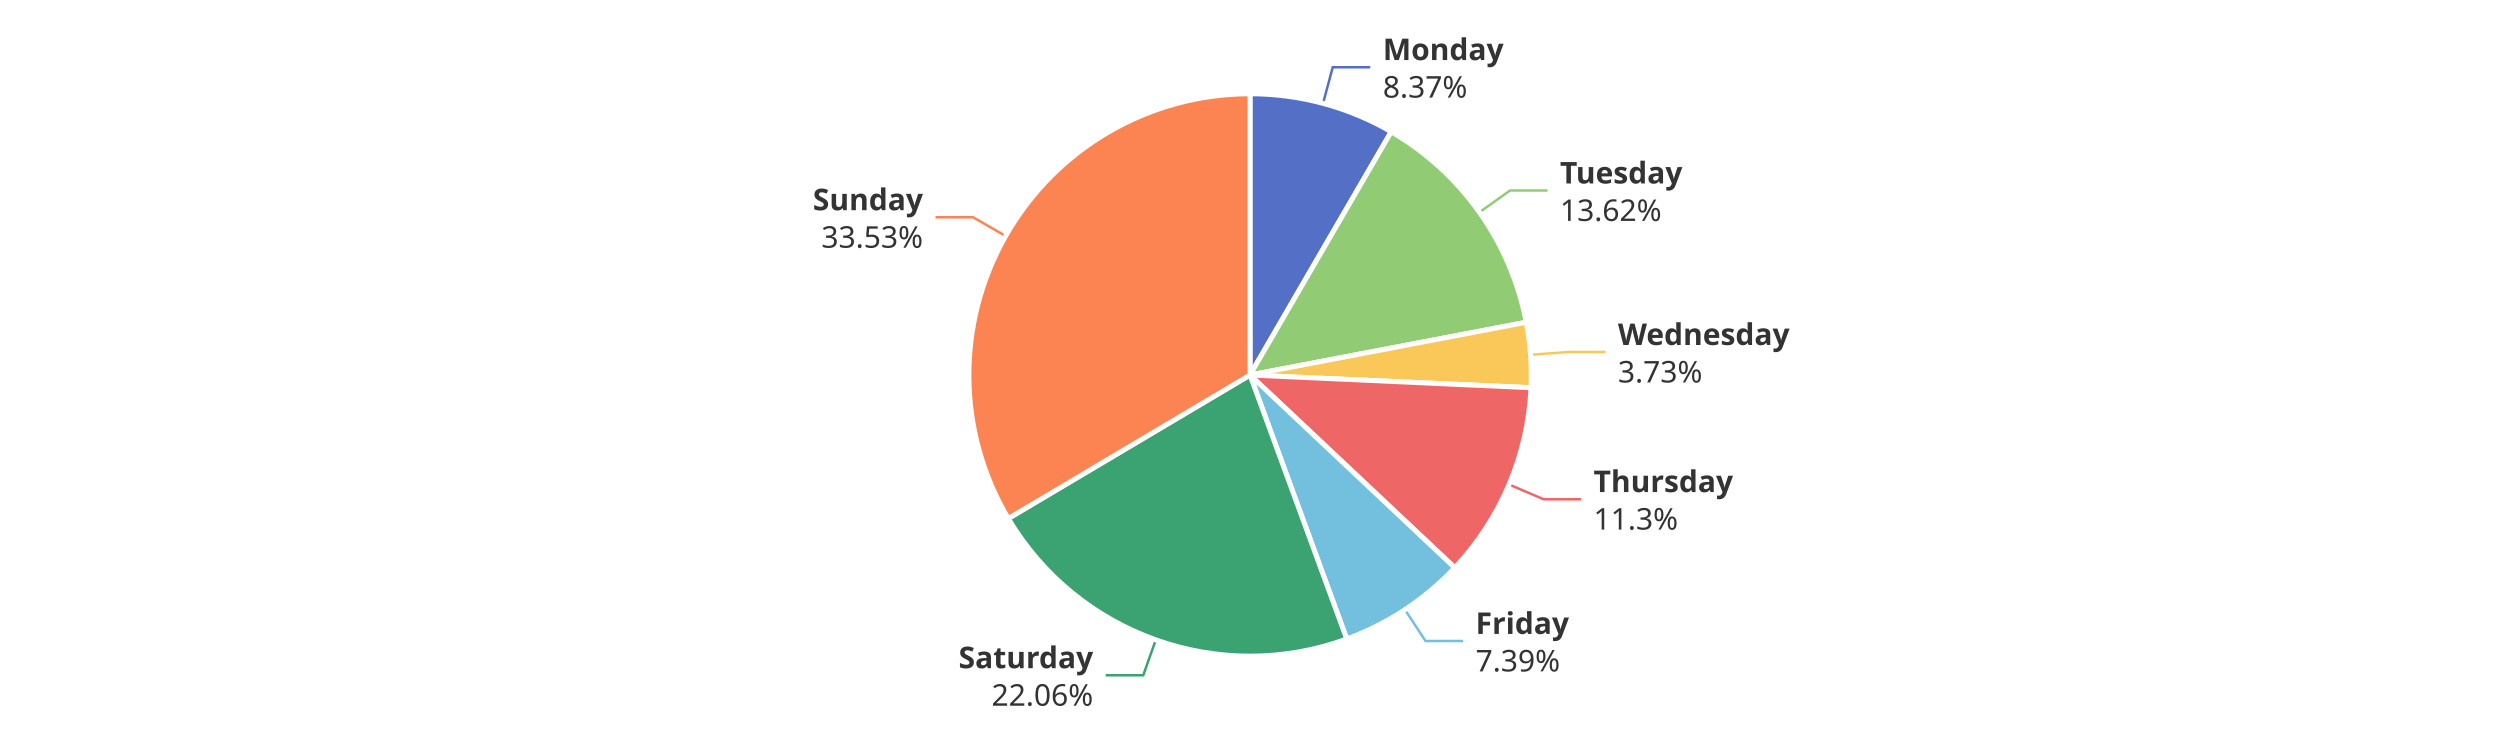
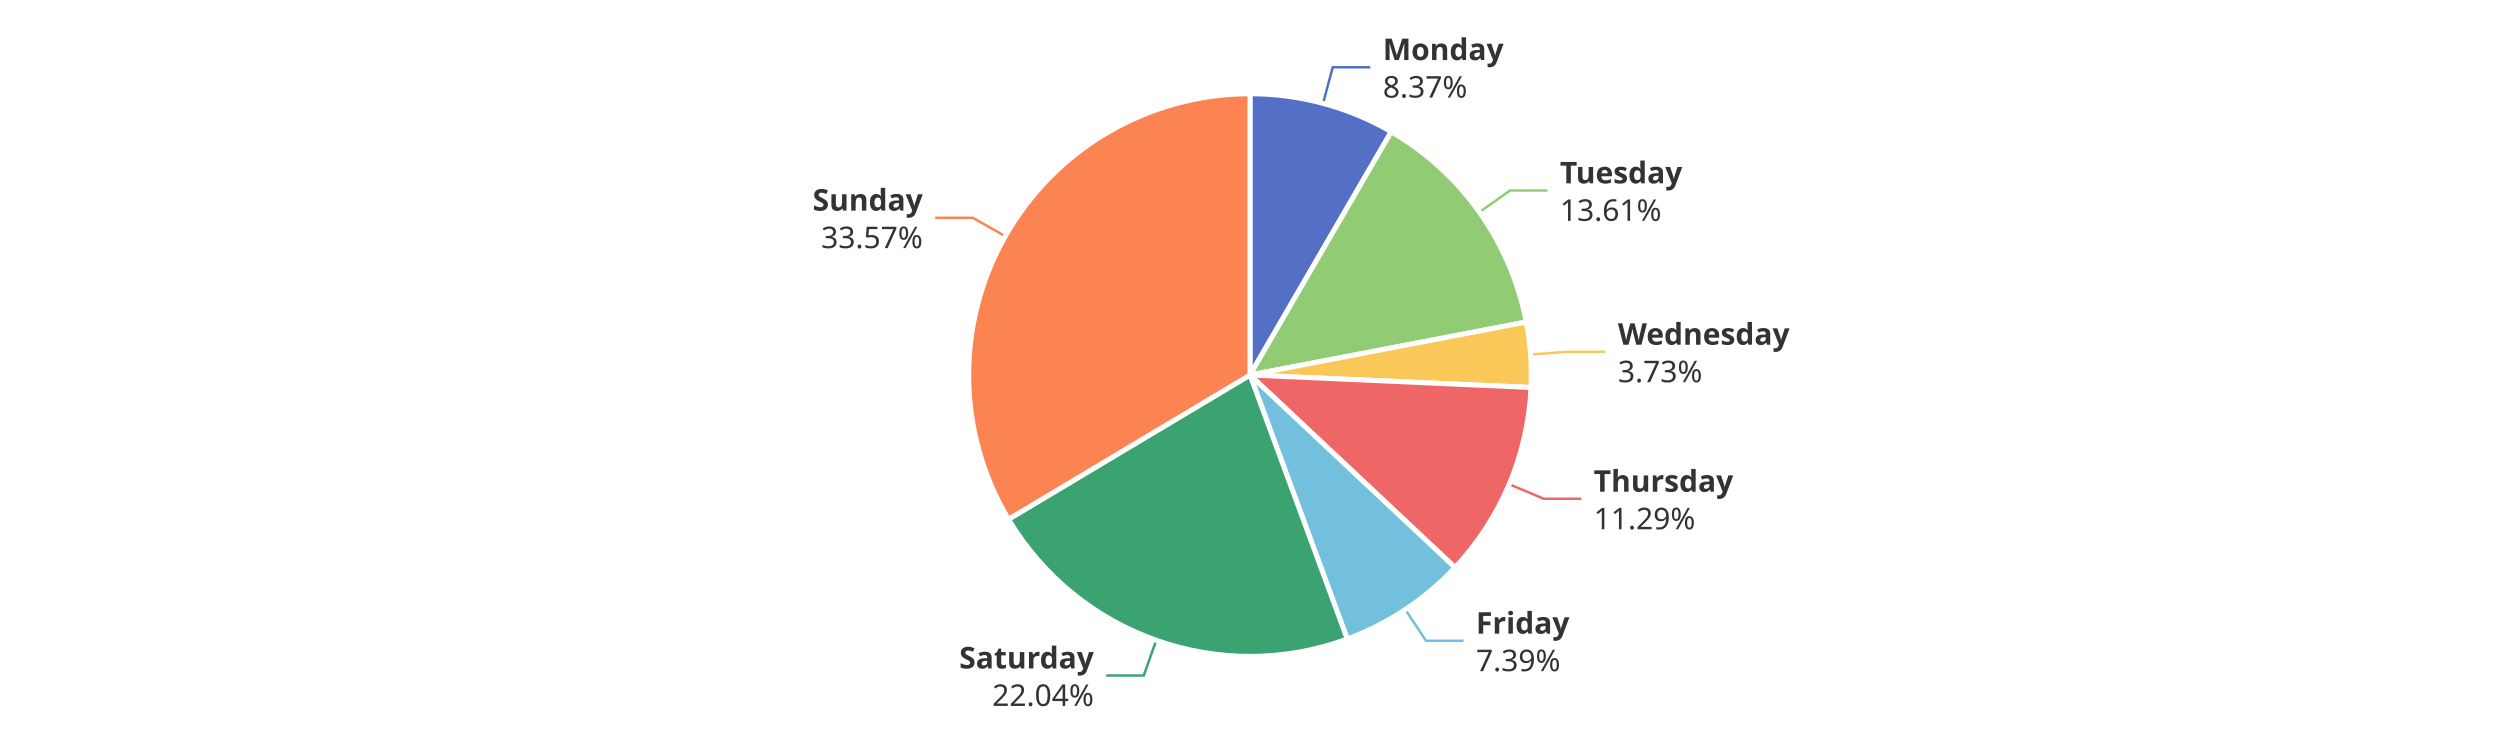
<svg xmlns="http://www.w3.org/2000/svg" width="1000" height="300" version="1.1" baseProfile="full" viewBox="0 0 1000 300">
  <rect width="1000" height="300" x="0" y="0" id="0" fill="#ffffff" />
  <polyline points="529.2 41.4 533.1 26.9 548.1 26.9" fill="none" stroke="#5470c6" />
-   <polyline points="591.8 84.9 604 76.2 619 76.2" fill="none" stroke="#91cc75" />
-   <polyline points="612.2 141.9 627.2 140.8 642.2 140.8" fill="none" stroke="#fac858" />
-   <polyline points="603.6 193.8 617.4 199.7 632.4 199.7" fill="none" stroke="#ee6666" />
-   <polyline points="562 243.9 570.2 256.4 585.2 256.4" fill="none" stroke="#73c0de" />
-   <polyline points="462.3 256 457.3 270.1 442.3 270.1" fill="none" stroke="#3ba272" />
-   <polyline points="402.2 94.4 389.2 86.9 374.2 86.9" fill="none" stroke="#fc8452" />
+   <polyline points="591.7 84.9 604 76.2 619 76.2" fill="none" stroke="#91cc75" />
+   <polyline points="612.2 141.8 627.2 140.7 642.2 140.7" fill="none" stroke="#fac858" />
+   <polyline points="603.7 193.7 617.5 199.5 632.5 199.5" fill="none" stroke="#ee6666" />
+   <polyline points="562.1 243.8 570.4 256.3 585.4 256.3" fill="none" stroke="#73c0de" />
+   <polyline points="462.5 256.1 457.5 270.2 442.5 270.2" fill="none" stroke="#3ba272" />
+   <polyline points="402.1 94.5 389.1 87.1 374.1 87.1" fill="none" stroke="#fc8452" />
  <path d="M500 37.5A112.5 112.5 0 0 1 556.5 52.7L500 150Z" fill="#5470c6" stroke="#fff" stroke-width="2" stroke-linejoin="round" />
-   <path d="M556.5 52.7A112.5 112.5 0 0 1 610.5 128.9L500 150Z" fill="#91cc75" stroke="#fff" stroke-width="2" stroke-linejoin="round" />
-   <path d="M610.5 128.9A112.5 112.5 0 0 1 612.4 155.1L500 150Z" fill="#fac858" stroke="#fff" stroke-width="2" stroke-linejoin="round" />
-   <path d="M612.4 155.1A112.5 112.5 0 0 1 581.9 227.1L500 150Z" fill="#ee6666" stroke="#fff" stroke-width="2" stroke-linejoin="round" />
-   <path d="M581.9 227.1A112.5 112.5 0 0 1 538.7 255.6L500 150Z" fill="#73c0de" stroke="#fff" stroke-width="2" stroke-linejoin="round" />
-   <path d="M538.7 255.6A112.5 112.5 0 0 1 403.3 207.4L500 150Z" fill="#3ba272" stroke="#fff" stroke-width="2" stroke-linejoin="round" />
-   <path d="M403.3 207.4A112.5 112.5 0 0 1 500 37.5L500 150Z" fill="#fc8452" stroke="#fff" stroke-width="2" stroke-linejoin="round" />
-   <path d="M0 -15l42.8 0l0 30l-42.8 0Z" transform="translate(553.1413 26.8826)" fill="none" />
-   <text dominant-baseline="central" text-anchor="start" style="font-size:12px;font-family:sans-serif;font-weight:bold;" y="-7.5" transform="translate(553.1413 26.8826)" fill="#333" stroke="rgb(255,255,255)" stroke-width="2" paint-order="stroke" stroke-miterlimit="2">Monday</text>
-   <text dominant-baseline="central" text-anchor="start" style="font-size:12px;font-family:sans-serif;" y="7.5" transform="translate(553.1413 26.8826)" fill="#333" stroke="rgb(255,255,255)" stroke-width="2" paint-order="stroke" stroke-miterlimit="2">8.37%</text>
-   <path d="M0 -15l46.2 0l0 30l-46.2 0Z" transform="translate(623.9906 76.2287)" fill="none" />
-   <text dominant-baseline="central" text-anchor="start" style="font-size:12px;font-family:sans-serif;font-weight:bold;" y="-7.5" transform="translate(623.9906 76.2287)" fill="#333" stroke="rgb(255,255,255)" stroke-width="2" paint-order="stroke" stroke-miterlimit="2">Tuesday</text>
-   <text dominant-baseline="central" text-anchor="start" style="font-size:12px;font-family:sans-serif;" y="7.5" transform="translate(623.9906 76.2287)" fill="#333" stroke="rgb(255,255,255)" stroke-width="2" paint-order="stroke" stroke-miterlimit="2">13.62%</text>
-   <path d="M0 -15l63.6 0l0 30l-63.6 0Z" transform="translate(647.1702 140.8352)" fill="none" />
-   <text dominant-baseline="central" text-anchor="start" style="font-size:12px;font-family:sans-serif;font-weight:bold;" y="-7.5" transform="translate(647.1702 140.8352)" fill="#333" stroke="rgb(255,255,255)" stroke-width="2" paint-order="stroke" stroke-miterlimit="2">Wednesday</text>
-   <text dominant-baseline="central" text-anchor="start" style="font-size:12px;font-family:sans-serif;" y="7.5" transform="translate(647.1702 140.8352)" fill="#333" stroke="rgb(255,255,255)" stroke-width="2" paint-order="stroke" stroke-miterlimit="2">3.73%</text>
-   <path d="M0 -15l50.2 0l0 30l-50.2 0Z" transform="translate(637.4234 199.6789)" fill="none" />
-   <text dominant-baseline="central" text-anchor="start" style="font-size:12px;font-family:sans-serif;font-weight:bold;" y="-7.5" transform="translate(637.4234 199.6789)" fill="#333" stroke="rgb(255,255,255)" stroke-width="2" paint-order="stroke" stroke-miterlimit="2">Thursday</text>
-   <text dominant-baseline="central" text-anchor="start" style="font-size:12px;font-family:sans-serif;" y="7.5" transform="translate(637.4234 199.6789)" fill="#333" stroke="rgb(255,255,255)" stroke-width="2" paint-order="stroke" stroke-miterlimit="2">11.3%</text>
-   <path d="M0 -15l34.2 0l0 30l-34.2 0Z" transform="translate(590.2346 256.4112)" fill="none" />
-   <text dominant-baseline="central" text-anchor="start" style="font-size:12px;font-family:sans-serif;font-weight:bold;" y="-7.5" transform="translate(590.2346 256.4112)" fill="#333" stroke="rgb(255,255,255)" stroke-width="2" paint-order="stroke" stroke-miterlimit="2">Friday</text>
-   <text dominant-baseline="central" text-anchor="start" style="font-size:12px;font-family:sans-serif;" y="7.5" transform="translate(590.2346 256.4112)" fill="#333" stroke="rgb(255,255,255)" stroke-width="2" paint-order="stroke" stroke-miterlimit="2">7.39%</text>
-   <path d="M-48.2 -15l48.2 0l0 30l-48.2 0Z" transform="translate(437.2635 270.1243)" fill="none" />
-   <text dominant-baseline="central" text-anchor="end" style="font-size:12px;font-family:sans-serif;font-weight:bold;" y="-7.5" transform="translate(437.2635 270.1243)" fill="#333" stroke="rgb(255,255,255)" stroke-width="2" paint-order="stroke" stroke-miterlimit="2">Saturday</text>
-   <text dominant-baseline="central" text-anchor="end" style="font-size:12px;font-family:sans-serif;" y="7.5" transform="translate(437.2635 270.1243)" fill="#333" stroke="rgb(255,255,255)" stroke-width="2" paint-order="stroke" stroke-miterlimit="2">22.06%</text>
-   <path d="M-40.9 -15l40.9 0l0 30l-40.9 0Z" transform="translate(369.19 86.9334)" fill="none" />
-   <text dominant-baseline="central" text-anchor="end" style="font-size:12px;font-family:sans-serif;font-weight:bold;" y="-7.5" transform="translate(369.19 86.9334)" fill="#333" stroke="rgb(255,255,255)" stroke-width="2" paint-order="stroke" stroke-miterlimit="2">Sunday</text>
-   <text dominant-baseline="central" text-anchor="end" style="font-size:12px;font-family:sans-serif;" y="7.5" transform="translate(369.19 86.9334)" fill="#333" stroke="rgb(255,255,255)" stroke-width="2" paint-order="stroke" stroke-miterlimit="2">33.53%</text>
+   <path d="M556.5 52.7A112.5 112.5 0 0 1 610.5 128.8L500 150Z" fill="#91cc75" stroke="#fff" stroke-width="2" stroke-linejoin="round" />
+   <path d="M610.5 128.8A112.5 112.5 0 0 1 612.4 155L500 150Z" fill="#fac858" stroke="#fff" stroke-width="2" stroke-linejoin="round" />
+   <path d="M612.4 155A112.5 112.5 0 0 1 582 227L500 150Z" fill="#ee6666" stroke="#fff" stroke-width="2" stroke-linejoin="round" />
+   <path d="M582 227A112.5 112.5 0 0 1 538.9 255.6L500 150Z" fill="#73c0de" stroke="#fff" stroke-width="2" stroke-linejoin="round" />
+   <path d="M538.9 255.6A112.5 112.5 0 0 1 403.4 207.7L500 150Z" fill="#3ba272" stroke="#fff" stroke-width="2" stroke-linejoin="round" />
+   <path d="M403.4 207.7A112.5 112.5 0 0 1 500 37.5L500 150Z" fill="#fc8452" stroke="#fff" stroke-width="2" stroke-linejoin="round" />
+   <path d="M0 -15l42.8 0l0 30l-42.8 0Z" transform="translate(553.138 26.8817)" fill="none" />
+   <text dominant-baseline="central" text-anchor="start" style="font-size:12px;font-family:sans-serif;font-weight:bold;" y="-7.5" transform="translate(553.138 26.8817)" fill="#333" stroke="rgb(255,255,255)" stroke-width="2" paint-order="stroke" stroke-miterlimit="2">Monday</text>
+   <text dominant-baseline="central" text-anchor="start" style="font-size:12px;font-family:sans-serif;" y="7.5" transform="translate(553.138 26.8817)" fill="#333" stroke="rgb(255,255,255)" stroke-width="2" paint-order="stroke" stroke-miterlimit="2">8.37%</text>
+   <path d="M0 -15l46.2 0l0 30l-46.2 0Z" transform="translate(623.9604 76.1862)" fill="none" />
+   <text dominant-baseline="central" text-anchor="start" style="font-size:12px;font-family:sans-serif;font-weight:bold;" y="-7.5" transform="translate(623.9604 76.1862)" fill="#333" stroke="rgb(255,255,255)" stroke-width="2" paint-order="stroke" stroke-miterlimit="2">Tuesday</text>
+   <text dominant-baseline="central" text-anchor="start" style="font-size:12px;font-family:sans-serif;" y="7.5" transform="translate(623.9604 76.1862)" fill="#333" stroke="rgb(255,255,255)" stroke-width="2" paint-order="stroke" stroke-miterlimit="2">13.61%</text>
+   <path d="M0 -15l63.6 0l0 30l-63.6 0Z" transform="translate(647.163 140.7363)" fill="none" />
+   <text dominant-baseline="central" text-anchor="start" style="font-size:12px;font-family:sans-serif;font-weight:bold;" y="-7.5" transform="translate(647.163 140.7363)" fill="#333" stroke="rgb(255,255,255)" stroke-width="2" paint-order="stroke" stroke-miterlimit="2">Wednesday</text>
+   <text dominant-baseline="central" text-anchor="start" style="font-size:12px;font-family:sans-serif;" y="7.5" transform="translate(647.163 140.7363)" fill="#333" stroke="rgb(255,255,255)" stroke-width="2" paint-order="stroke" stroke-miterlimit="2">3.73%</text>
+   <path d="M0 -15l50.2 0l0 30l-50.2 0Z" transform="translate(637.4799 199.5451)" fill="none" />
+   <text dominant-baseline="central" text-anchor="start" style="font-size:12px;font-family:sans-serif;font-weight:bold;" y="-7.5" transform="translate(637.4799 199.5451)" fill="#333" stroke="rgb(255,255,255)" stroke-width="2" paint-order="stroke" stroke-miterlimit="2">Thursday</text>
+   <text dominant-baseline="central" text-anchor="start" style="font-size:12px;font-family:sans-serif;" y="7.5" transform="translate(637.4799 199.5451)" fill="#333" stroke="rgb(255,255,255)" stroke-width="2" paint-order="stroke" stroke-miterlimit="2">11.29%</text>
+   <path d="M0 -15l34.2 0l0 30l-34.2 0Z" transform="translate(590.3954 256.3049)" fill="none" />
+   <text dominant-baseline="central" text-anchor="start" style="font-size:12px;font-family:sans-serif;font-weight:bold;" y="-7.5" transform="translate(590.3954 256.3049)" fill="#333" stroke="rgb(255,255,255)" stroke-width="2" paint-order="stroke" stroke-miterlimit="2">Friday</text>
+   <text dominant-baseline="central" text-anchor="start" style="font-size:12px;font-family:sans-serif;" y="7.5" transform="translate(590.3954 256.3049)" fill="#333" stroke="rgb(255,255,255)" stroke-width="2" paint-order="stroke" stroke-miterlimit="2">7.39%</text>
+   <path d="M-48.2 -15l48.2 0l0 30l-48.2 0Z" transform="translate(437.5318 270.2194)" fill="none" />
+   <text dominant-baseline="central" text-anchor="end" style="font-size:12px;font-family:sans-serif;font-weight:bold;" y="-7.5" transform="translate(437.5318 270.2194)" fill="#333" stroke="rgb(255,255,255)" stroke-width="2" paint-order="stroke" stroke-miterlimit="2">Saturday</text>
+   <text dominant-baseline="central" text-anchor="end" style="font-size:12px;font-family:sans-serif;" y="7.5" transform="translate(437.5318 270.2194)" fill="#333" stroke="rgb(255,255,255)" stroke-width="2" paint-order="stroke" stroke-miterlimit="2">22.04%</text>
+   <path d="M-40.9 -15l40.9 0l0 30l-40.9 0Z" transform="translate(369.0977 87.0959)" fill="none" />
+   <text dominant-baseline="central" text-anchor="end" style="font-size:12px;font-family:sans-serif;font-weight:bold;" y="-7.5" transform="translate(369.0977 87.0959)" fill="#333" stroke="rgb(255,255,255)" stroke-width="2" paint-order="stroke" stroke-miterlimit="2">Sunday</text>
+   <text dominant-baseline="central" text-anchor="end" style="font-size:12px;font-family:sans-serif;" y="7.5" transform="translate(369.0977 87.0959)" fill="#333" stroke="rgb(255,255,255)" stroke-width="2" paint-order="stroke" stroke-miterlimit="2">33.57%</text>
</svg>
